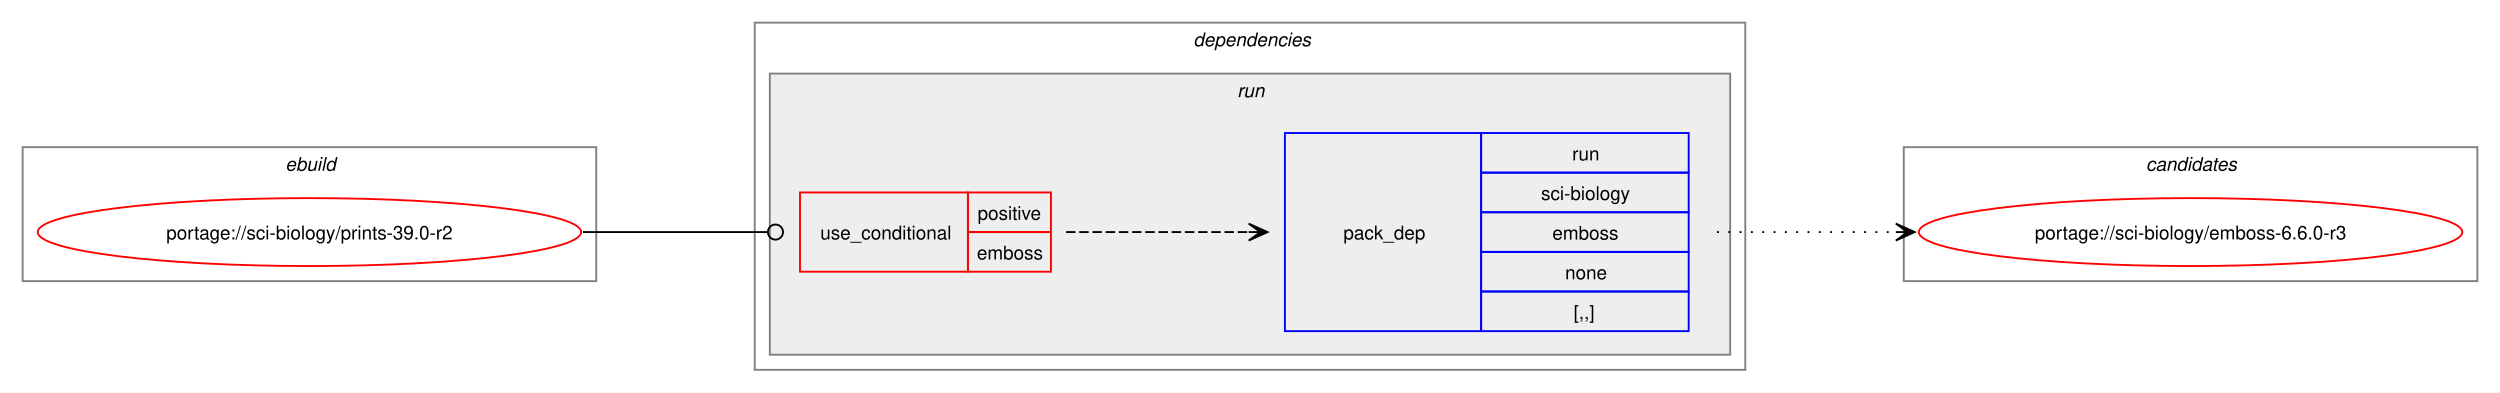
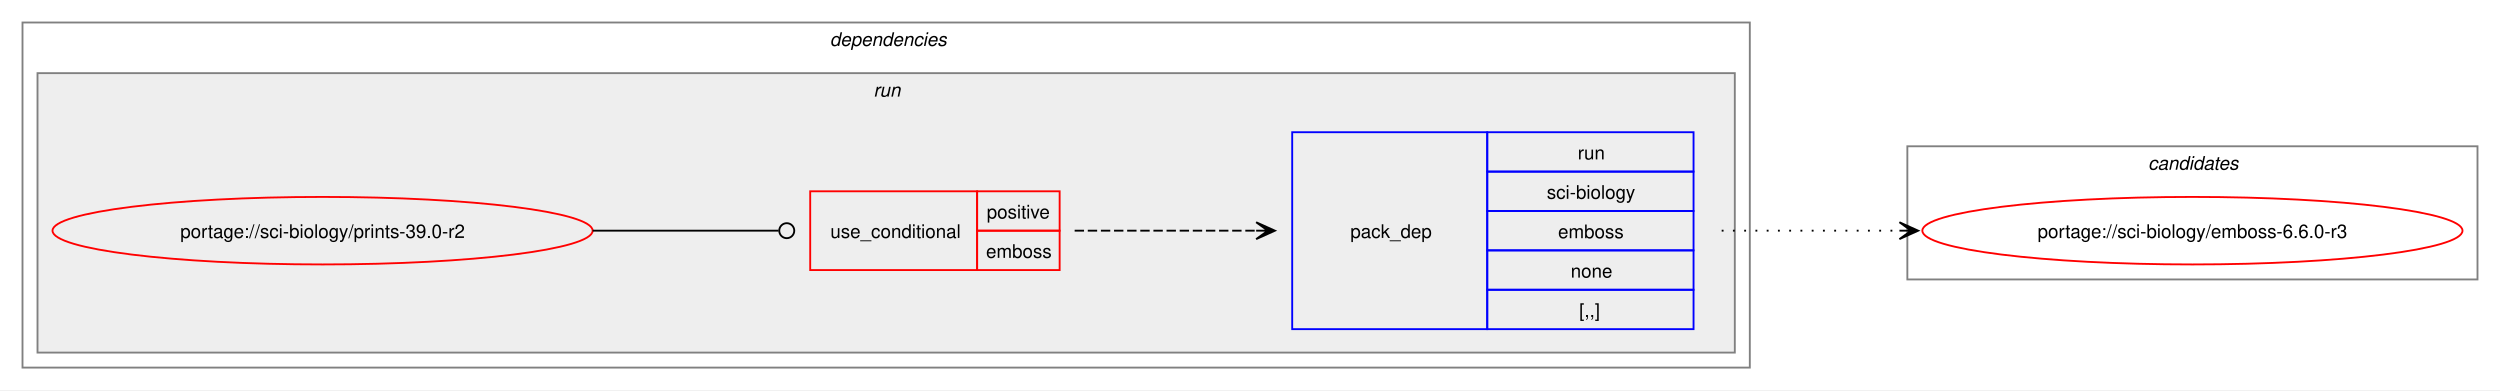
- <svg xmlns="http://www.w3.org/2000/svg" xmlns:xlink="http://www.w3.org/1999/xlink" width="1325pt" height="208pt" viewBox="0.00 0.00 1325.00 208.00">
+ <svg xmlns="http://www.w3.org/2000/svg" xmlns:xlink="http://www.w3.org/1999/xlink" width="1333pt" height="208pt" viewBox="0.00 0.00 1333.00 208.00">
  <g id="graph0" class="graph" transform="scale(1 1) rotate(0) translate(4 204)">
-     <polygon fill="white" stroke="none" points="-4,4 -4,-204 1321,-204 1321,4 -4,4" />
-     <g id="clust1" class="cluster">
-       <polygon fill="none" stroke="gray" points="8,-55 8,-126 312,-126 312,-55 8,-55" />
-       <text text-anchor="start" x="147.25" y="-113.5" font-family="Helvetica,sans-Serif" font-style="italic" font-size="10.00">ebuild</text>
-     </g>
+     <polygon fill="white" stroke="none" points="-4,4 -4,-204 1329,-204 1329,4 -4,4" />
    <g id="clust2" class="cluster">
-       <polygon fill="none" stroke="gray" points="396,-8 396,-192 921,-192 921,-8 396,-8" />
-       <text text-anchor="start" x="628.5" y="-179.5" font-family="Helvetica,sans-Serif" font-style="italic" font-size="10.00">dependencies</text>
+       <polygon fill="none" stroke="gray" points="8,-8 8,-192 929,-192 929,-8 8,-8" />
+       <text text-anchor="start" x="438.5" y="-179.5" font-family="Helvetica,sans-Serif" font-style="italic" font-size="10.00">dependencies</text>
    </g>
    <g id="clust5" class="cluster">
-       <polygon fill="#eeeeee" stroke="gray" points="404,-16 404,-165 913,-165 913,-16 404,-16" />
-       <text text-anchor="start" x="651.75" y="-152.5" font-family="Helvetica,sans-Serif" font-style="italic" font-size="10.00">run</text>
+       <polygon fill="#eeeeee" stroke="gray" points="16,-16 16,-165 921,-165 921,-16 16,-16" />
+       <text text-anchor="start" x="461.75" y="-152.5" font-family="Helvetica,sans-Serif" font-style="italic" font-size="10.00">run</text>
    </g>
    <g id="clust8" class="cluster">
-       <polygon fill="none" stroke="gray" points="1005,-55 1005,-126 1309,-126 1309,-55 1005,-55" />
-       <text text-anchor="start" x="1133.38" y="-113.5" font-family="Helvetica,sans-Serif" font-style="italic" font-size="10.00">candidates</text>
+       <polygon fill="none" stroke="gray" points="1013,-55 1013,-126 1317,-126 1317,-55 1013,-55" />
+       <text text-anchor="start" x="1141.38" y="-113.5" font-family="Helvetica,sans-Serif" font-style="italic" font-size="10.00">candidates</text>
    </g>
    <g id="node1" class="node">
      <g id="a_node1">
        <a xlink:href="../sci-biology/prints-39.0-r2.svg" xlink:title="portage://sci-biology/prints-39.0-r2">
-           <ellipse fill="none" stroke="red" cx="160" cy="-81" rx="144" ry="18" />
-           <text text-anchor="middle" x="160" y="-77.12" font-family="Helvetica,sans-Serif" font-size="10.00">portage://sci-biology/prints-39.0-r2</text>
+           <ellipse fill="none" stroke="red" cx="168" cy="-81" rx="144" ry="18" />
+           <text text-anchor="middle" x="168" y="-77.12" font-family="Helvetica,sans-Serif" font-size="10.00">portage://sci-biology/prints-39.0-r2</text>
        </a>
      </g>
    </g>
    <g id="node2" class="node">
-       <polygon fill="none" stroke="red" points="420,-60 420,-102 509,-102 509,-60 420,-60" />
-       <text text-anchor="start" x="430.75" y="-77.12" font-family="Helvetica,sans-Serif" font-size="10.00">use_conditional</text>
-       <polygon fill="none" stroke="red" points="509,-81 509,-102 553,-102 553,-81 509,-81" />
-       <text text-anchor="start" x="514.12" y="-87.5" font-family="Helvetica,sans-Serif" font-size="10.00">positive</text>
-       <polygon fill="none" stroke="red" points="509,-60 509,-81 553,-81 553,-60 509,-60" />
-       <text text-anchor="start" x="513.75" y="-66.5" font-family="Helvetica,sans-Serif" font-size="10.00">emboss</text>
+       <polygon fill="none" stroke="red" points="428,-60 428,-102 517,-102 517,-60 428,-60" />
+       <text text-anchor="start" x="438.75" y="-77.12" font-family="Helvetica,sans-Serif" font-size="10.00">use_conditional</text>
+       <polygon fill="none" stroke="red" points="517,-81 517,-102 561,-102 561,-81 517,-81" />
+       <text text-anchor="start" x="522.12" y="-87.5" font-family="Helvetica,sans-Serif" font-size="10.00">positive</text>
+       <polygon fill="none" stroke="red" points="517,-60 517,-81 561,-81 561,-60 517,-60" />
+       <text text-anchor="start" x="521.75" y="-66.5" font-family="Helvetica,sans-Serif" font-size="10.00">emboss</text>
    </g>
    <g id="edge2" class="edge">
-       <path fill="none" stroke="black" d="M305,-81C349.19,-81 362.44,-81 402.52,-81" />
-       <ellipse fill="none" stroke="black" cx="407" cy="-81" rx="4" ry="4" />
+       <path fill="none" stroke="black" d="M312,-81C356.91,-81 370.3,-81 411.15,-81" />
+       <ellipse fill="none" stroke="black" cx="415.5" cy="-81" rx="4" ry="4" />
    </g>
    <g id="node3" class="node">
-       <polygon fill="none" stroke="blue" points="677,-28.5 677,-133.5 781,-133.5 781,-28.5 677,-28.5" />
-       <text text-anchor="start" x="708" y="-77.12" font-family="Helvetica,sans-Serif" font-size="10.00">pack_dep</text>
-       <polygon fill="none" stroke="blue" points="781,-112.5 781,-133.5 891,-133.5 891,-112.5 781,-112.5" />
-       <text text-anchor="start" x="829.25" y="-119" font-family="Helvetica,sans-Serif" font-size="10.00">run</text>
-       <polygon fill="none" stroke="blue" points="781,-91.5 781,-112.5 891,-112.5 891,-91.5 781,-91.5" />
-       <text text-anchor="start" x="812.75" y="-98" font-family="Helvetica,sans-Serif" font-size="10.00">sci-biology</text>
-       <polygon fill="none" stroke="blue" points="781,-70.5 781,-91.5 891,-91.5 891,-70.5 781,-70.5" />
-       <text text-anchor="start" x="818.75" y="-77" font-family="Helvetica,sans-Serif" font-size="10.00">emboss</text>
-       <polygon fill="none" stroke="blue" points="781,-49.5 781,-70.5 891,-70.5 891,-49.5 781,-49.5" />
-       <text text-anchor="start" x="825.5" y="-56" font-family="Helvetica,sans-Serif" font-size="10.00">none</text>
-       <polygon fill="none" stroke="blue" points="781,-28.5 781,-49.5 891,-49.5 891,-28.5 781,-28.5" />
-       <text text-anchor="start" x="830" y="-35" font-family="Helvetica,sans-Serif" font-size="10.00">[,,]</text>
+       <polygon fill="none" stroke="blue" points="685,-28.5 685,-133.5 789,-133.5 789,-28.5 685,-28.5" />
+       <text text-anchor="start" x="716" y="-77.12" font-family="Helvetica,sans-Serif" font-size="10.00">pack_dep</text>
+       <polygon fill="none" stroke="blue" points="789,-112.5 789,-133.5 899,-133.5 899,-112.5 789,-112.5" />
+       <text text-anchor="start" x="837.25" y="-119" font-family="Helvetica,sans-Serif" font-size="10.00">run</text>
+       <polygon fill="none" stroke="blue" points="789,-91.5 789,-112.5 899,-112.5 899,-91.5 789,-91.5" />
+       <text text-anchor="start" x="820.75" y="-98" font-family="Helvetica,sans-Serif" font-size="10.00">sci-biology</text>
+       <polygon fill="none" stroke="blue" points="789,-70.5 789,-91.5 899,-91.5 899,-70.5 789,-70.5" />
+       <text text-anchor="start" x="826.75" y="-77" font-family="Helvetica,sans-Serif" font-size="10.00">emboss</text>
+       <polygon fill="none" stroke="blue" points="789,-49.5 789,-70.5 899,-70.5 899,-49.5 789,-49.5" />
+       <text text-anchor="start" x="833.5" y="-56" font-family="Helvetica,sans-Serif" font-size="10.00">none</text>
+       <polygon fill="none" stroke="blue" points="789,-28.5 789,-49.5 899,-49.5 899,-28.5 789,-28.5" />
+       <text text-anchor="start" x="838" y="-35" font-family="Helvetica,sans-Serif" font-size="10.00">[,,]</text>
    </g>
    <g id="edge1" class="edge">
-       <path fill="none" stroke="black" stroke-dasharray="5,2" d="M561,-81C605.06,-81 618.79,-81 657.87,-81" />
-       <polygon fill="black" stroke="black" points="667.78,-81 657.78,-85.5 664,-81 657.78,-81 657.78,-81 657.78,-81 664,-81 657.78,-76.5 667.78,-81" />
+       <path fill="none" stroke="black" stroke-dasharray="5,2" d="M569,-81C613.06,-81 626.79,-81 665.87,-81" />
+       <polygon fill="black" stroke="black" points="675.78,-81 665.78,-85.5 672,-81 665.78,-81 665.78,-81 665.78,-81 672,-81 665.78,-76.5 675.78,-81" />
    </g>
    <g id="node4" class="node">
      <g id="a_node4">
        <a xlink:href="../sci-biology/emboss-6.6.0-r3.svg" xlink:title="portage://sci-biology/emboss-6.6.0-r3">
-           <ellipse fill="none" stroke="red" cx="1157" cy="-81" rx="144" ry="18" />
-           <text text-anchor="middle" x="1157" y="-77.12" font-family="Helvetica,sans-Serif" font-size="10.00">portage://sci-biology/emboss-6.6.0-r3</text>
+           <ellipse fill="none" stroke="red" cx="1165" cy="-81" rx="144" ry="18" />
+           <text text-anchor="middle" x="1165" y="-77.12" font-family="Helvetica,sans-Serif" font-size="10.00">portage://sci-biology/emboss-6.6.0-r3</text>
        </a>
      </g>
    </g>
    <g id="edge3" class="edge">
-       <path fill="none" stroke="black" stroke-dasharray="1,5" d="M906,-81C949.25,-81 962.72,-81 1001.08,-81" />
-       <polygon fill="black" stroke="black" points="1010.78,-81 1000.78,-85.5 1007,-81 1000.78,-81 1000.78,-81 1000.78,-81 1007,-81 1000.78,-76.5 1010.78,-81" />
+       <path fill="none" stroke="black" stroke-dasharray="1,5" d="M914,-81C957.25,-81 970.72,-81 1009.08,-81" />
+       <polygon fill="black" stroke="black" points="1018.78,-81 1008.78,-85.5 1015,-81 1008.78,-81 1008.78,-81 1008.78,-81 1015,-81 1008.78,-76.5 1018.78,-81" />
    </g>
  </g>
</svg>
